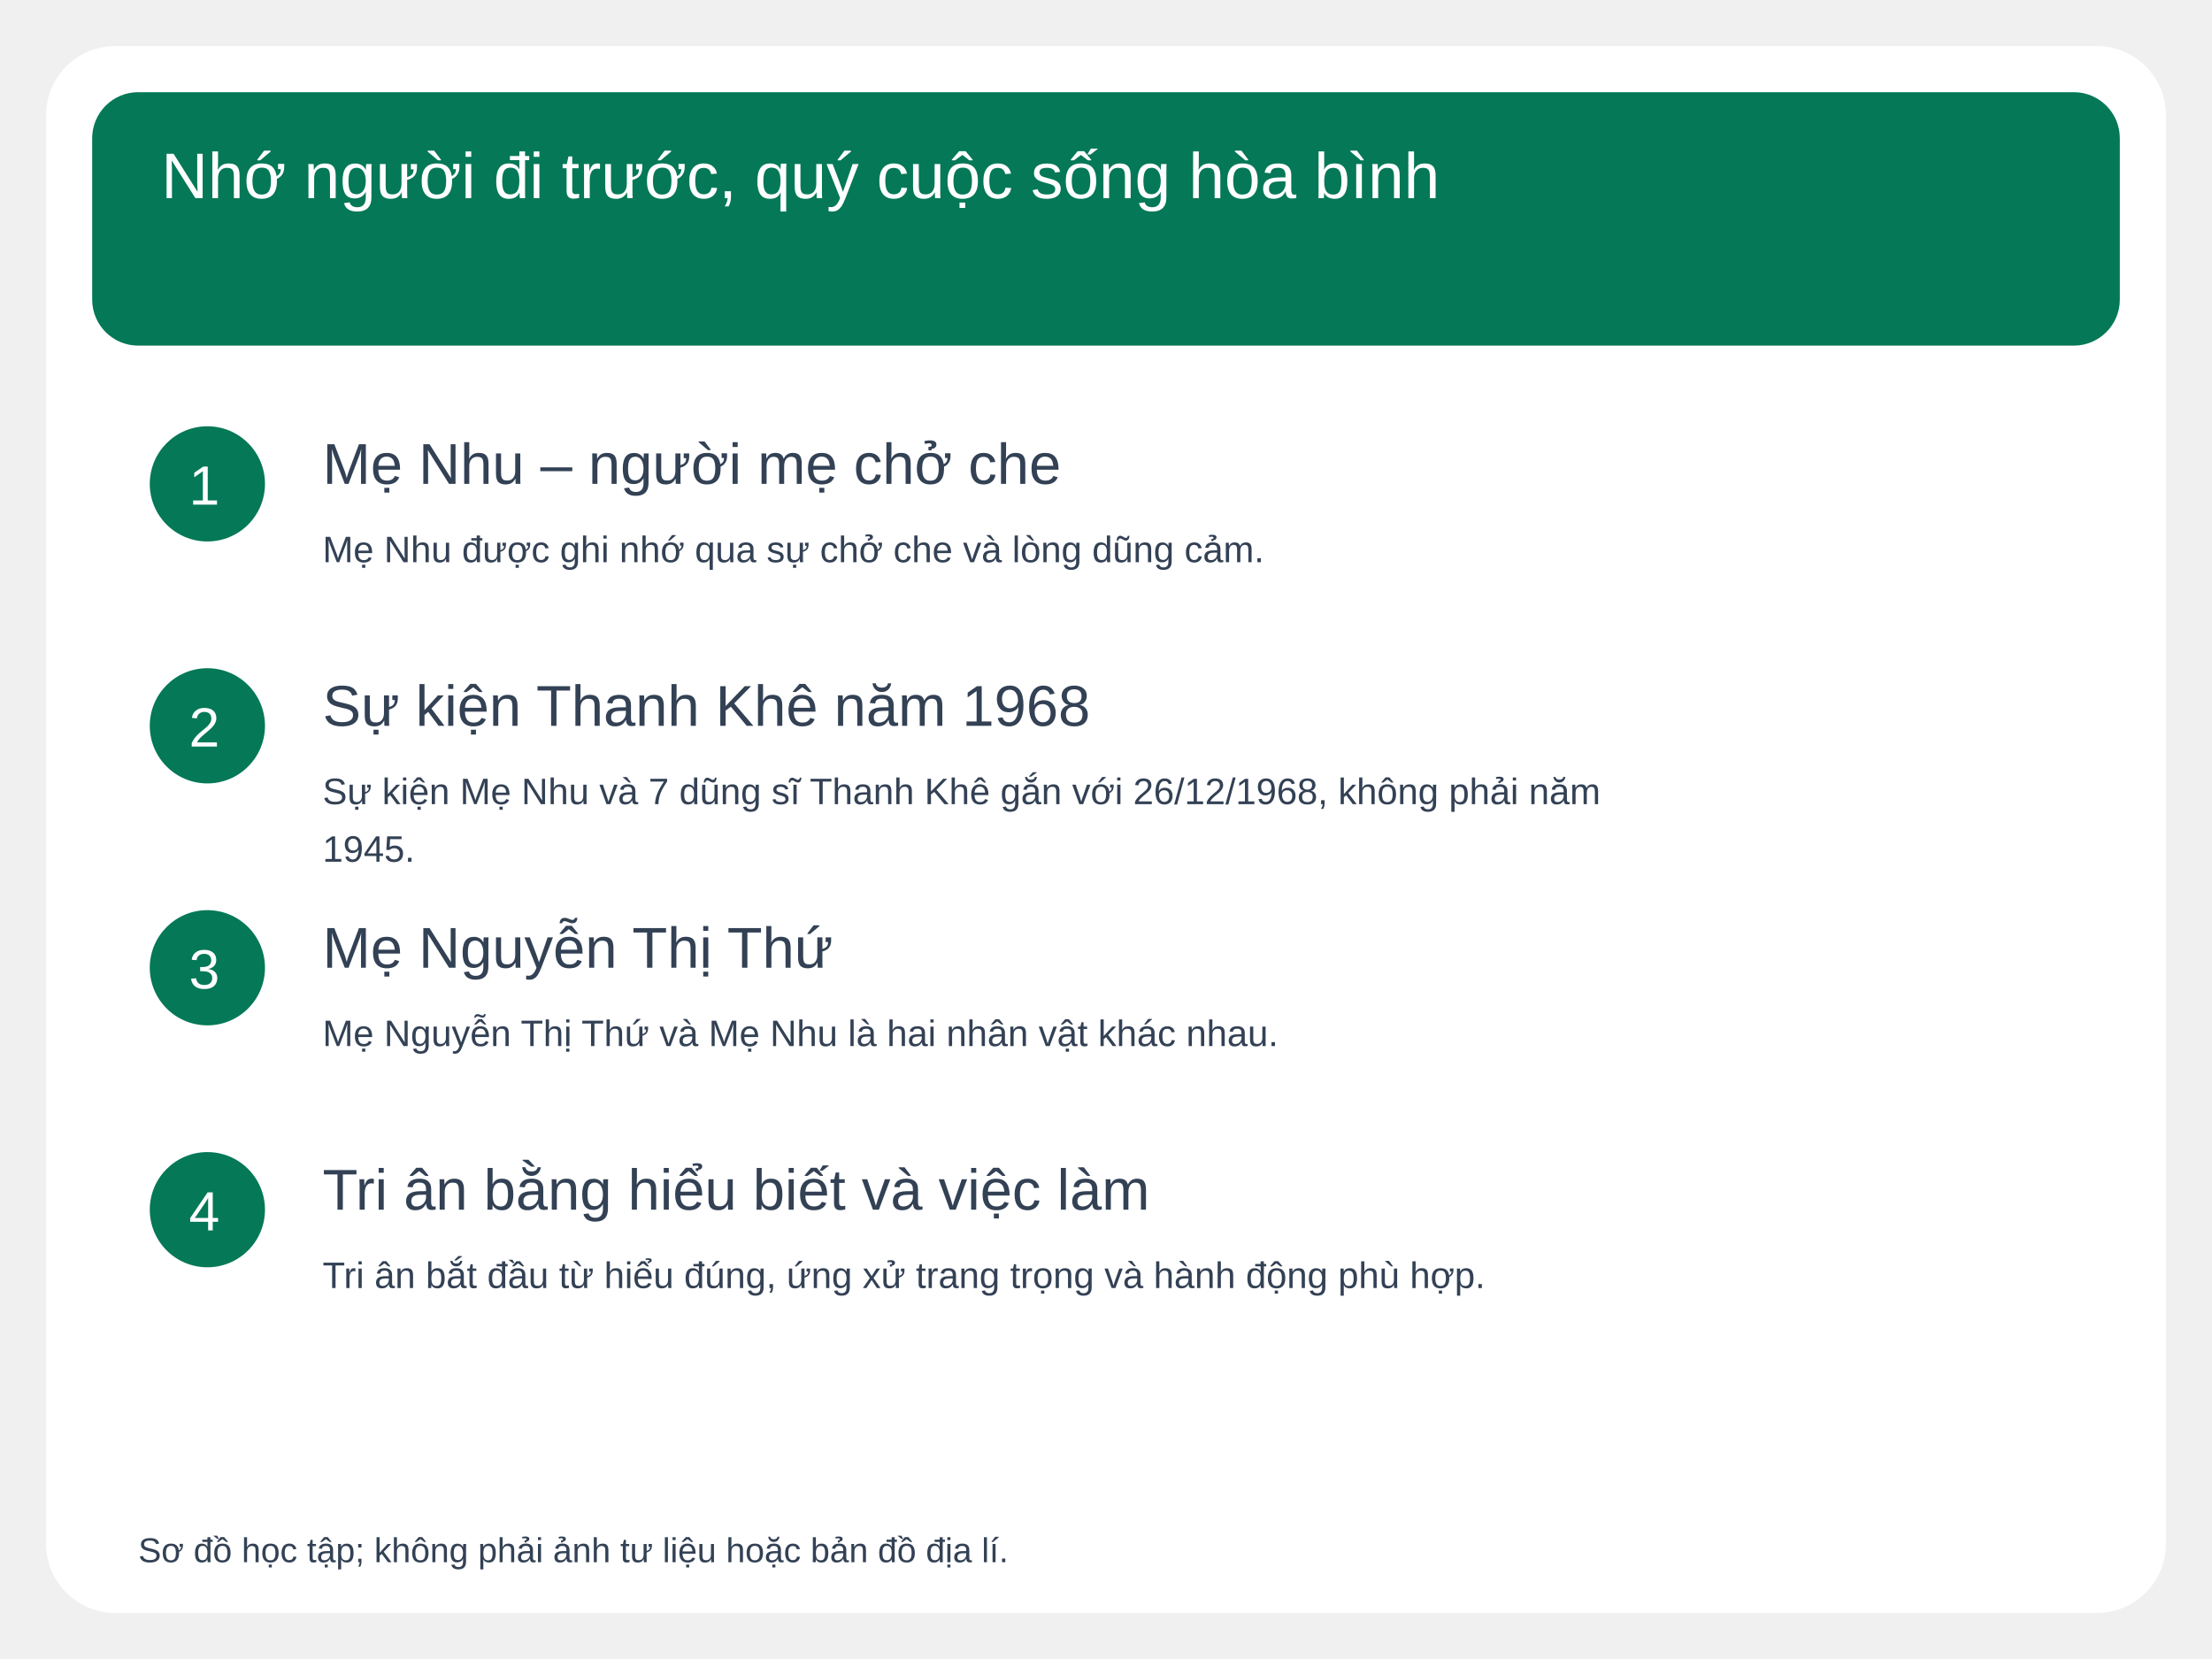
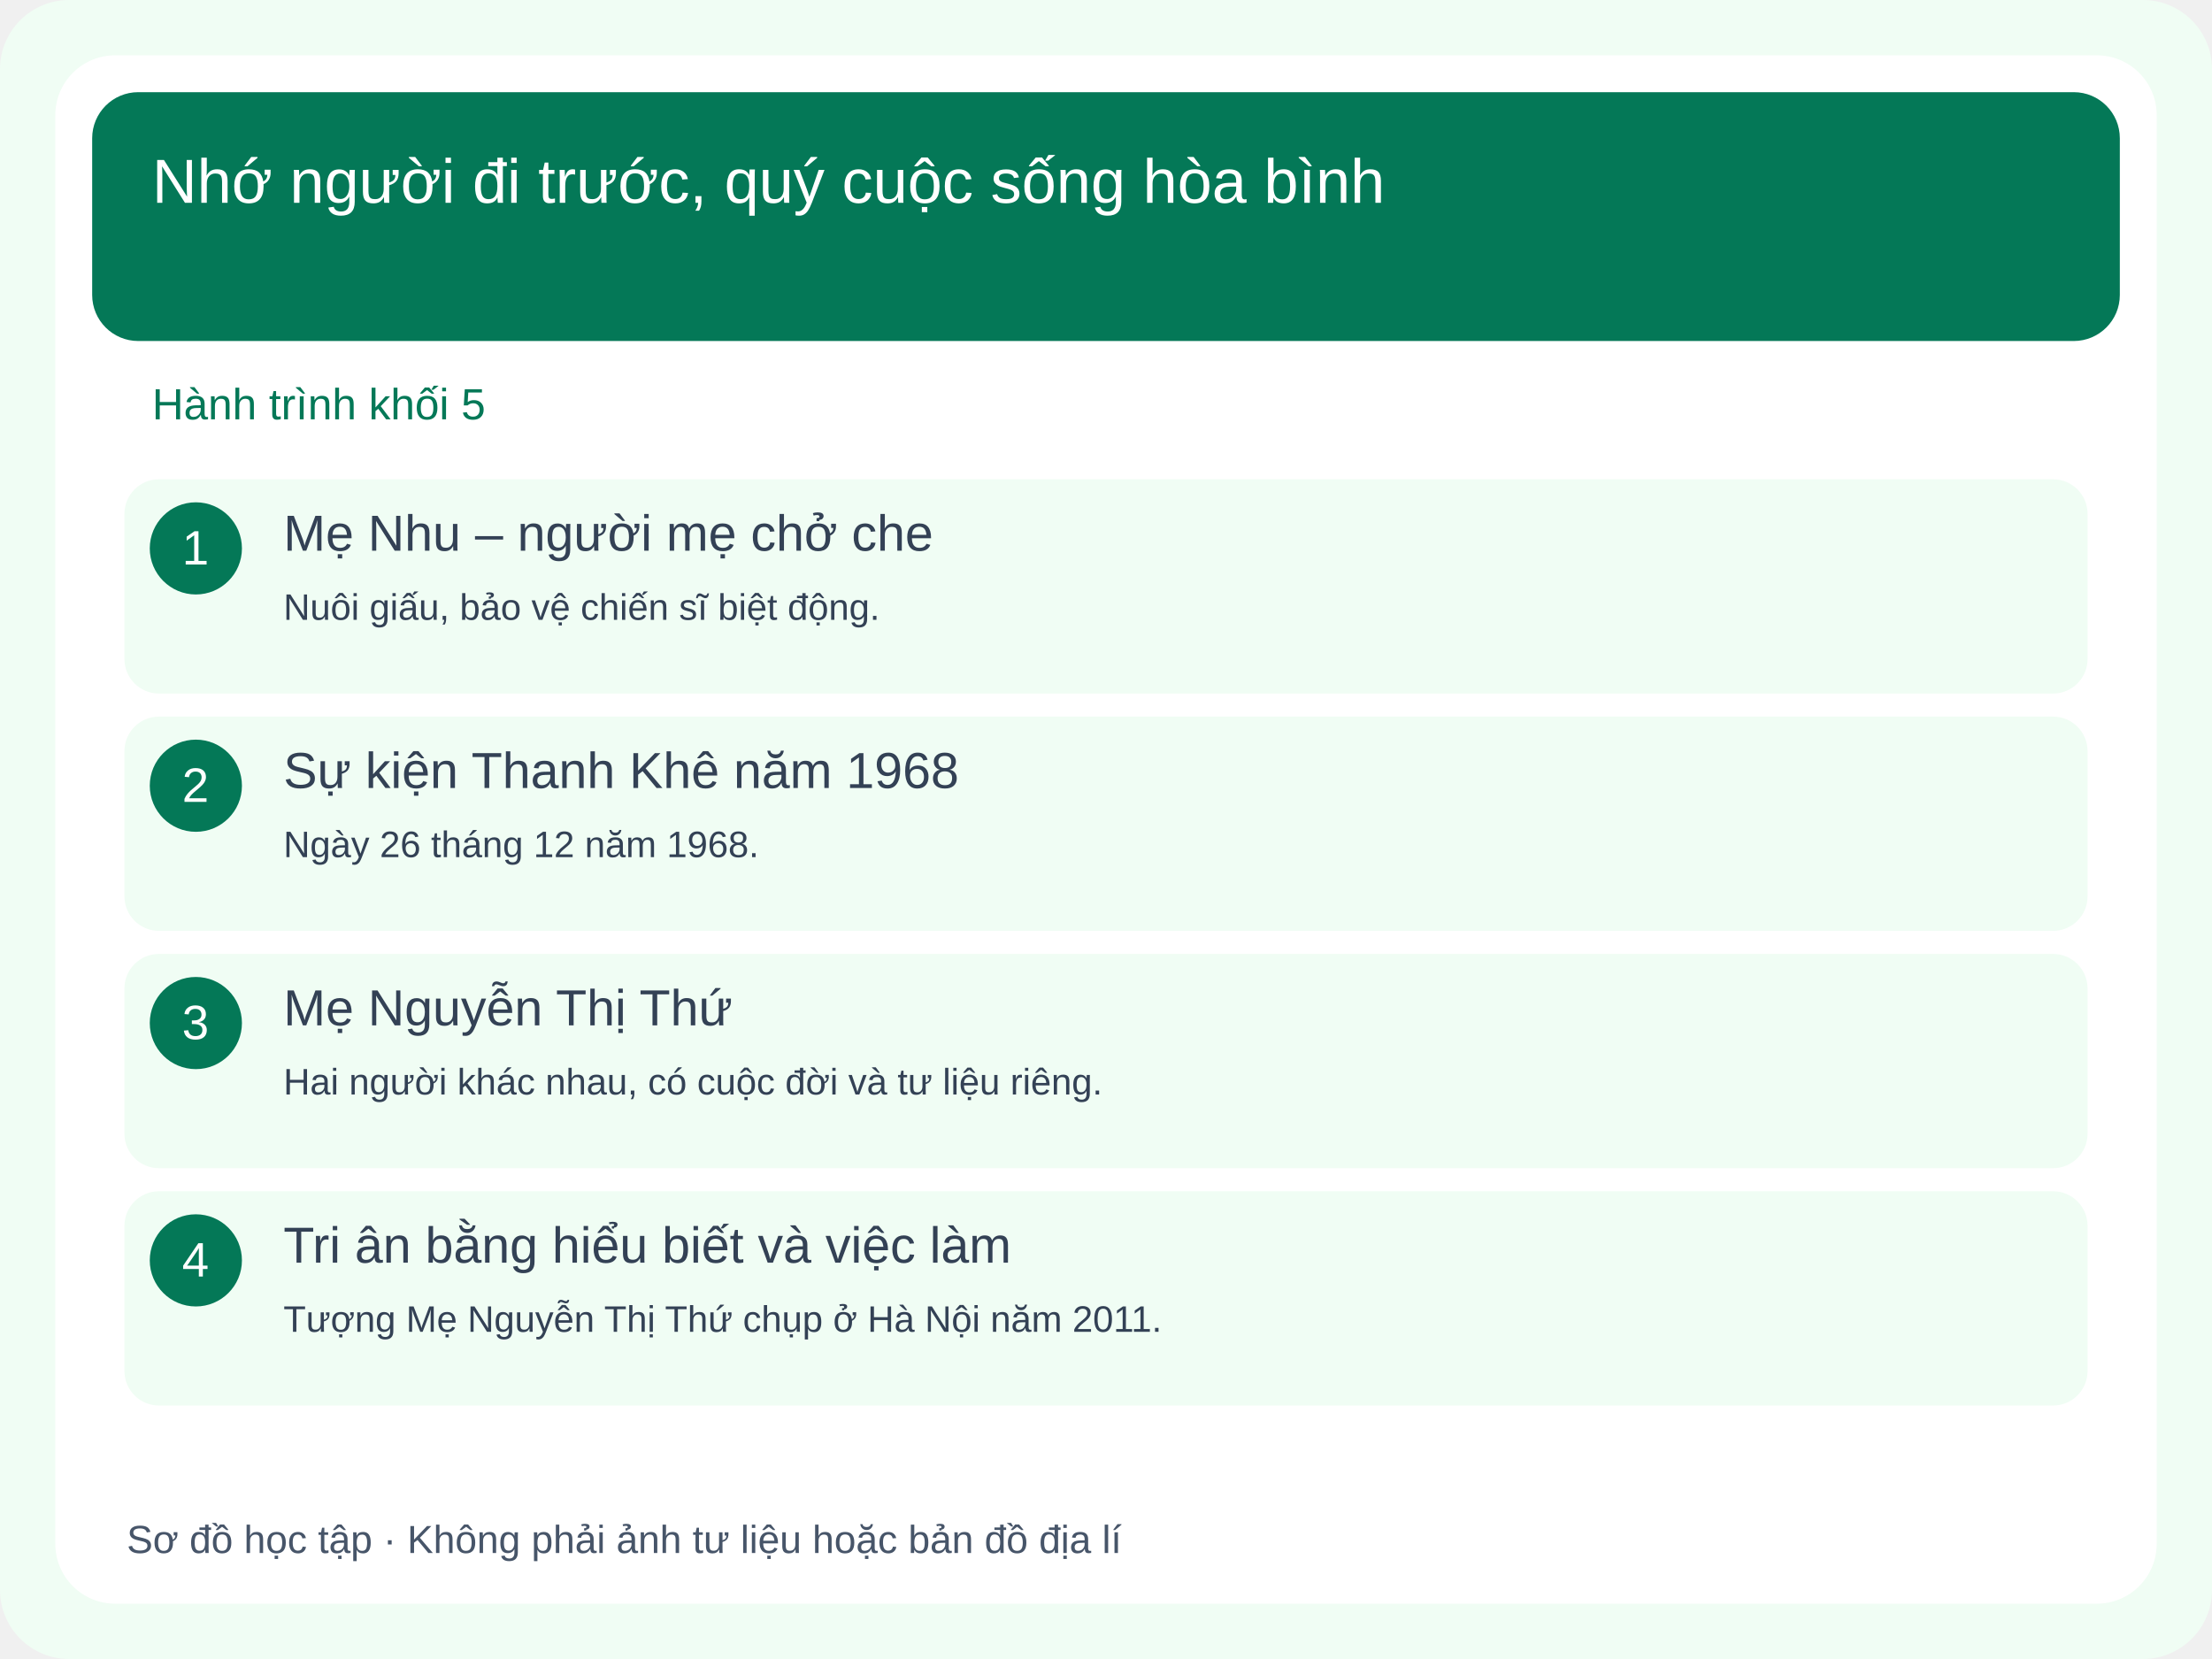
<svg xmlns="http://www.w3.org/2000/svg" viewBox="0 0 960 720">
+   <rect width="960" height="720" rx="30" fill="#f0fdf4" />
  <g font-family="Arial,sans-serif">
-     <rect x="20" y="20" width="920" height="680" rx="30" fill="white" />
-     <rect x="40" y="40" width="880" height="110" rx="20" fill="#047857" />
-     <text x="70" y="86" font-size="28" fill="white">Nhớ người đi trước, quý cuộc sống hòa bình</text>
-     <circle cx="90" cy="210" r="25" fill="#047857" />
-     <text x="82" y="219" font-size="24" fill="white">1</text>
-     <text x="140" y="210" font-size="25" fill="#334155">Mẹ Nhu – người mẹ chở che</text>
-     <text x="140" y="244" font-size="16" fill="#334155">Mẹ Nhu được ghi nhớ qua sự chở che và lòng dũng cảm.</text>
-     <circle cx="90" cy="315" r="25" fill="#047857" />
-     <text x="82" y="324" font-size="24" fill="white">2</text>
-     <text x="140" y="315" font-size="25" fill="#334155">Sự kiện Thanh Khê năm 1968</text>
-     <text x="140" y="349" font-size="16" fill="#334155">Sự kiện Mẹ Nhu và 7 dũng sĩ Thanh Khê gắn với 26/12/1968, không phải năm</text>
-     <text x="140" y="374" font-size="16" fill="#334155">1945.</text>
-     <circle cx="90" cy="420" r="25" fill="#047857" />
-     <text x="82" y="429" font-size="24" fill="white">3</text>
-     <text x="140" y="420" font-size="25" fill="#334155">Mẹ Nguyễn Thị Thứ</text>
-     <text x="140" y="454" font-size="16" fill="#334155">Mẹ Nguyễn Thị Thứ và Mẹ Nhu là hai nhân vật khác nhau.</text>
-     <circle cx="90" cy="525" r="25" fill="#047857" />
-     <text x="82" y="534" font-size="24" fill="white">4</text>
-     <text x="140" y="525" font-size="25" fill="#334155">Tri ân bằng hiểu biết và việc làm</text>
-     <text x="140" y="559" font-size="16" fill="#334155">Tri ân bắt đầu từ hiểu đúng, ứng xử trang trọng và hành động phù hợp.</text>
-     <text x="60" y="678" font-size="15" fill="#334155">Sơ đồ học tập; không phải ảnh tư liệu hoặc bản đồ địa lí.</text>
+     <rect x="24" y="24" width="912" height="672" rx="26" fill="white" />
+     <rect x="40" y="40" width="880" height="108" rx="20" fill="#047857" />
+     <text x="66" y="88" font-size="27" fill="white">Nhớ người đi trước, quý cuộc sống hòa bình</text>
+     <text x="66" y="182" font-size="19" fill="#047857">Hành trình khối 5</text>
+     <rect x="54" y="208" width="852" height="93" rx="15" fill="#f0fdf4" />
+     <circle cx="85" cy="238" r="20" fill="#047857" />
+     <text x="79" y="245" font-size="21" fill="white">1</text>
+     <text x="123" y="239" font-size="22" fill="#334155">Mẹ Nhu – người mẹ chở che</text>
+     <text x="123" y="269" font-size="16" fill="#334155">Nuôi giấu, bảo vệ chiến sĩ biệt động.</text>
+     <rect x="54" y="311" width="852" height="93" rx="15" fill="#f0fdf4" />
+     <circle cx="85" cy="341" r="20" fill="#047857" />
+     <text x="79" y="348" font-size="21" fill="white">2</text>
+     <text x="123" y="342" font-size="22" fill="#334155">Sự kiện Thanh Khê năm 1968</text>
+     <text x="123" y="372" font-size="16" fill="#334155">Ngày 26 tháng 12 năm 1968.</text>
+     <rect x="54" y="414" width="852" height="93" rx="15" fill="#f0fdf4" />
+     <circle cx="85" cy="444" r="20" fill="#047857" />
+     <text x="79" y="451" font-size="21" fill="white">3</text>
+     <text x="123" y="445" font-size="22" fill="#334155">Mẹ Nguyễn Thị Thứ</text>
+     <text x="123" y="475" font-size="16" fill="#334155">Hai người khác nhau, có cuộc đời và tư liệu riêng.</text>
+     <rect x="54" y="517" width="852" height="93" rx="15" fill="#f0fdf4" />
+     <circle cx="85" cy="547" r="20" fill="#047857" />
+     <text x="79" y="554" font-size="21" fill="white">4</text>
+     <text x="123" y="548" font-size="22" fill="#334155">Tri ân bằng hiểu biết và việc làm</text>
+     <text x="123" y="578" font-size="16" fill="#334155">Tượng Mẹ Nguyễn Thị Thứ chụp ở Hà Nội năm 2011.</text>
+     <text x="55" y="674" font-size="17" fill="#475569">Sơ đồ học tập · Không phải ảnh tư liệu hoặc bản đồ địa lí</text>
  </g>
</svg>
